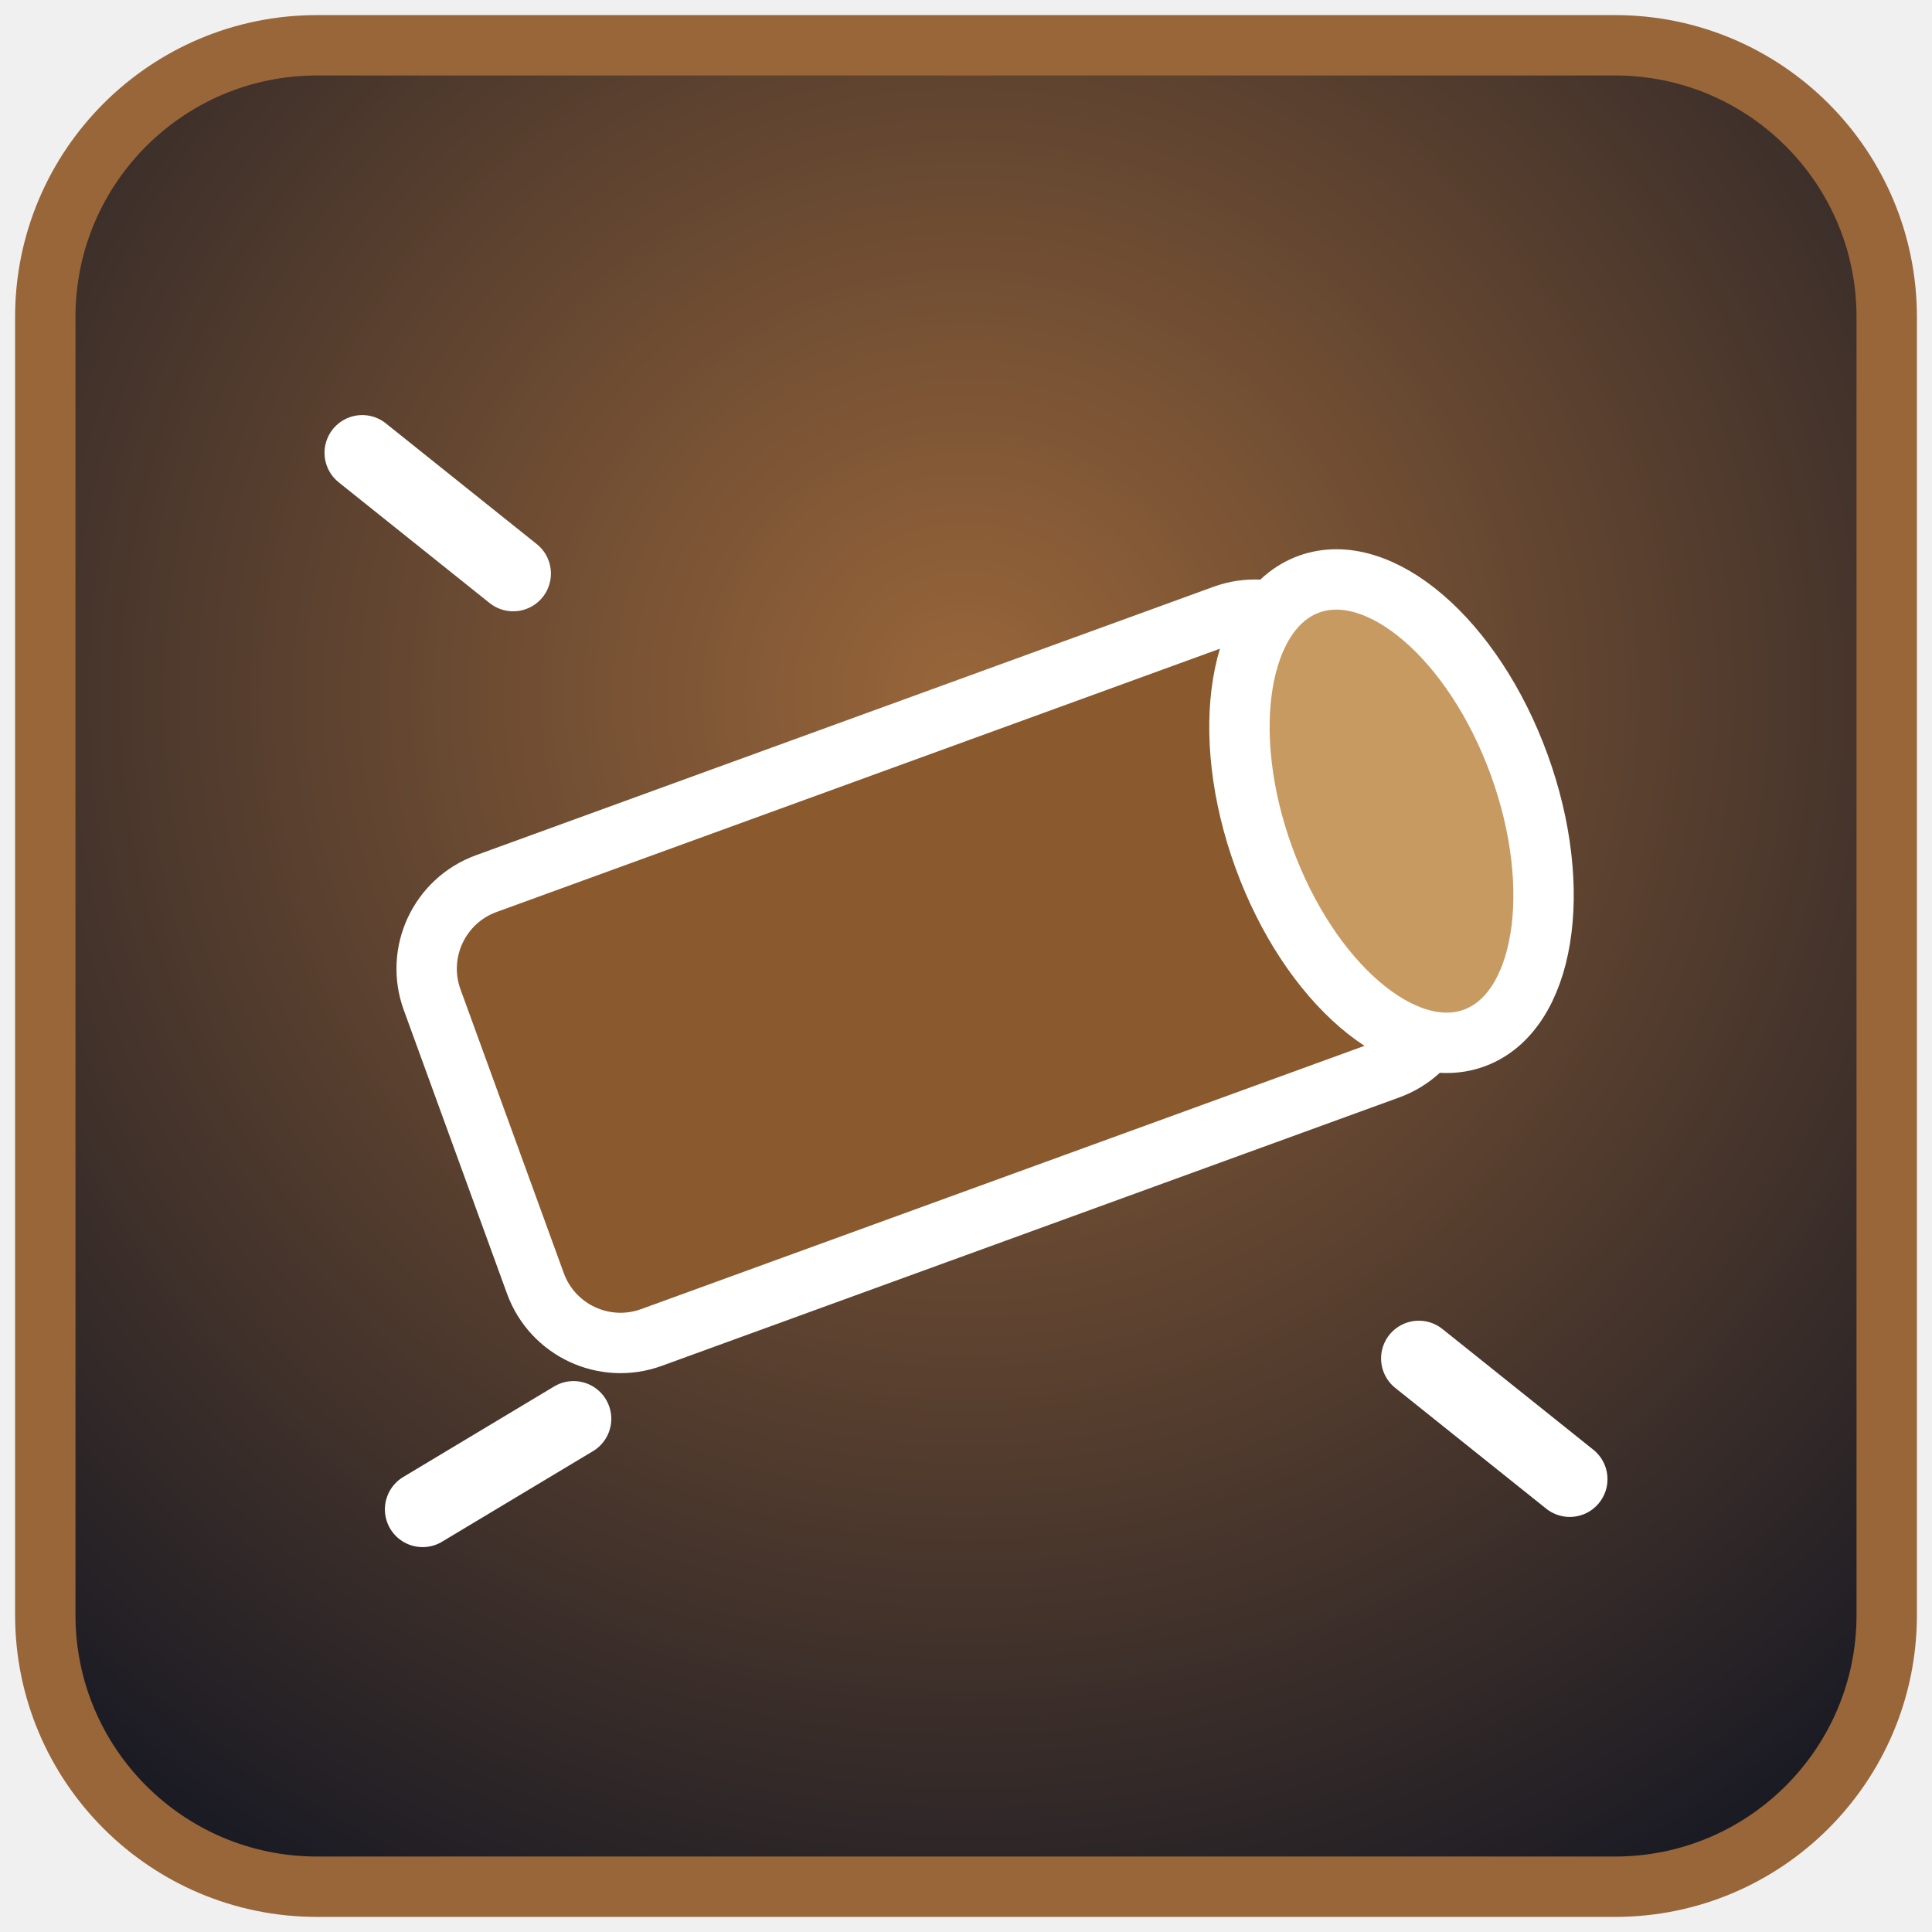
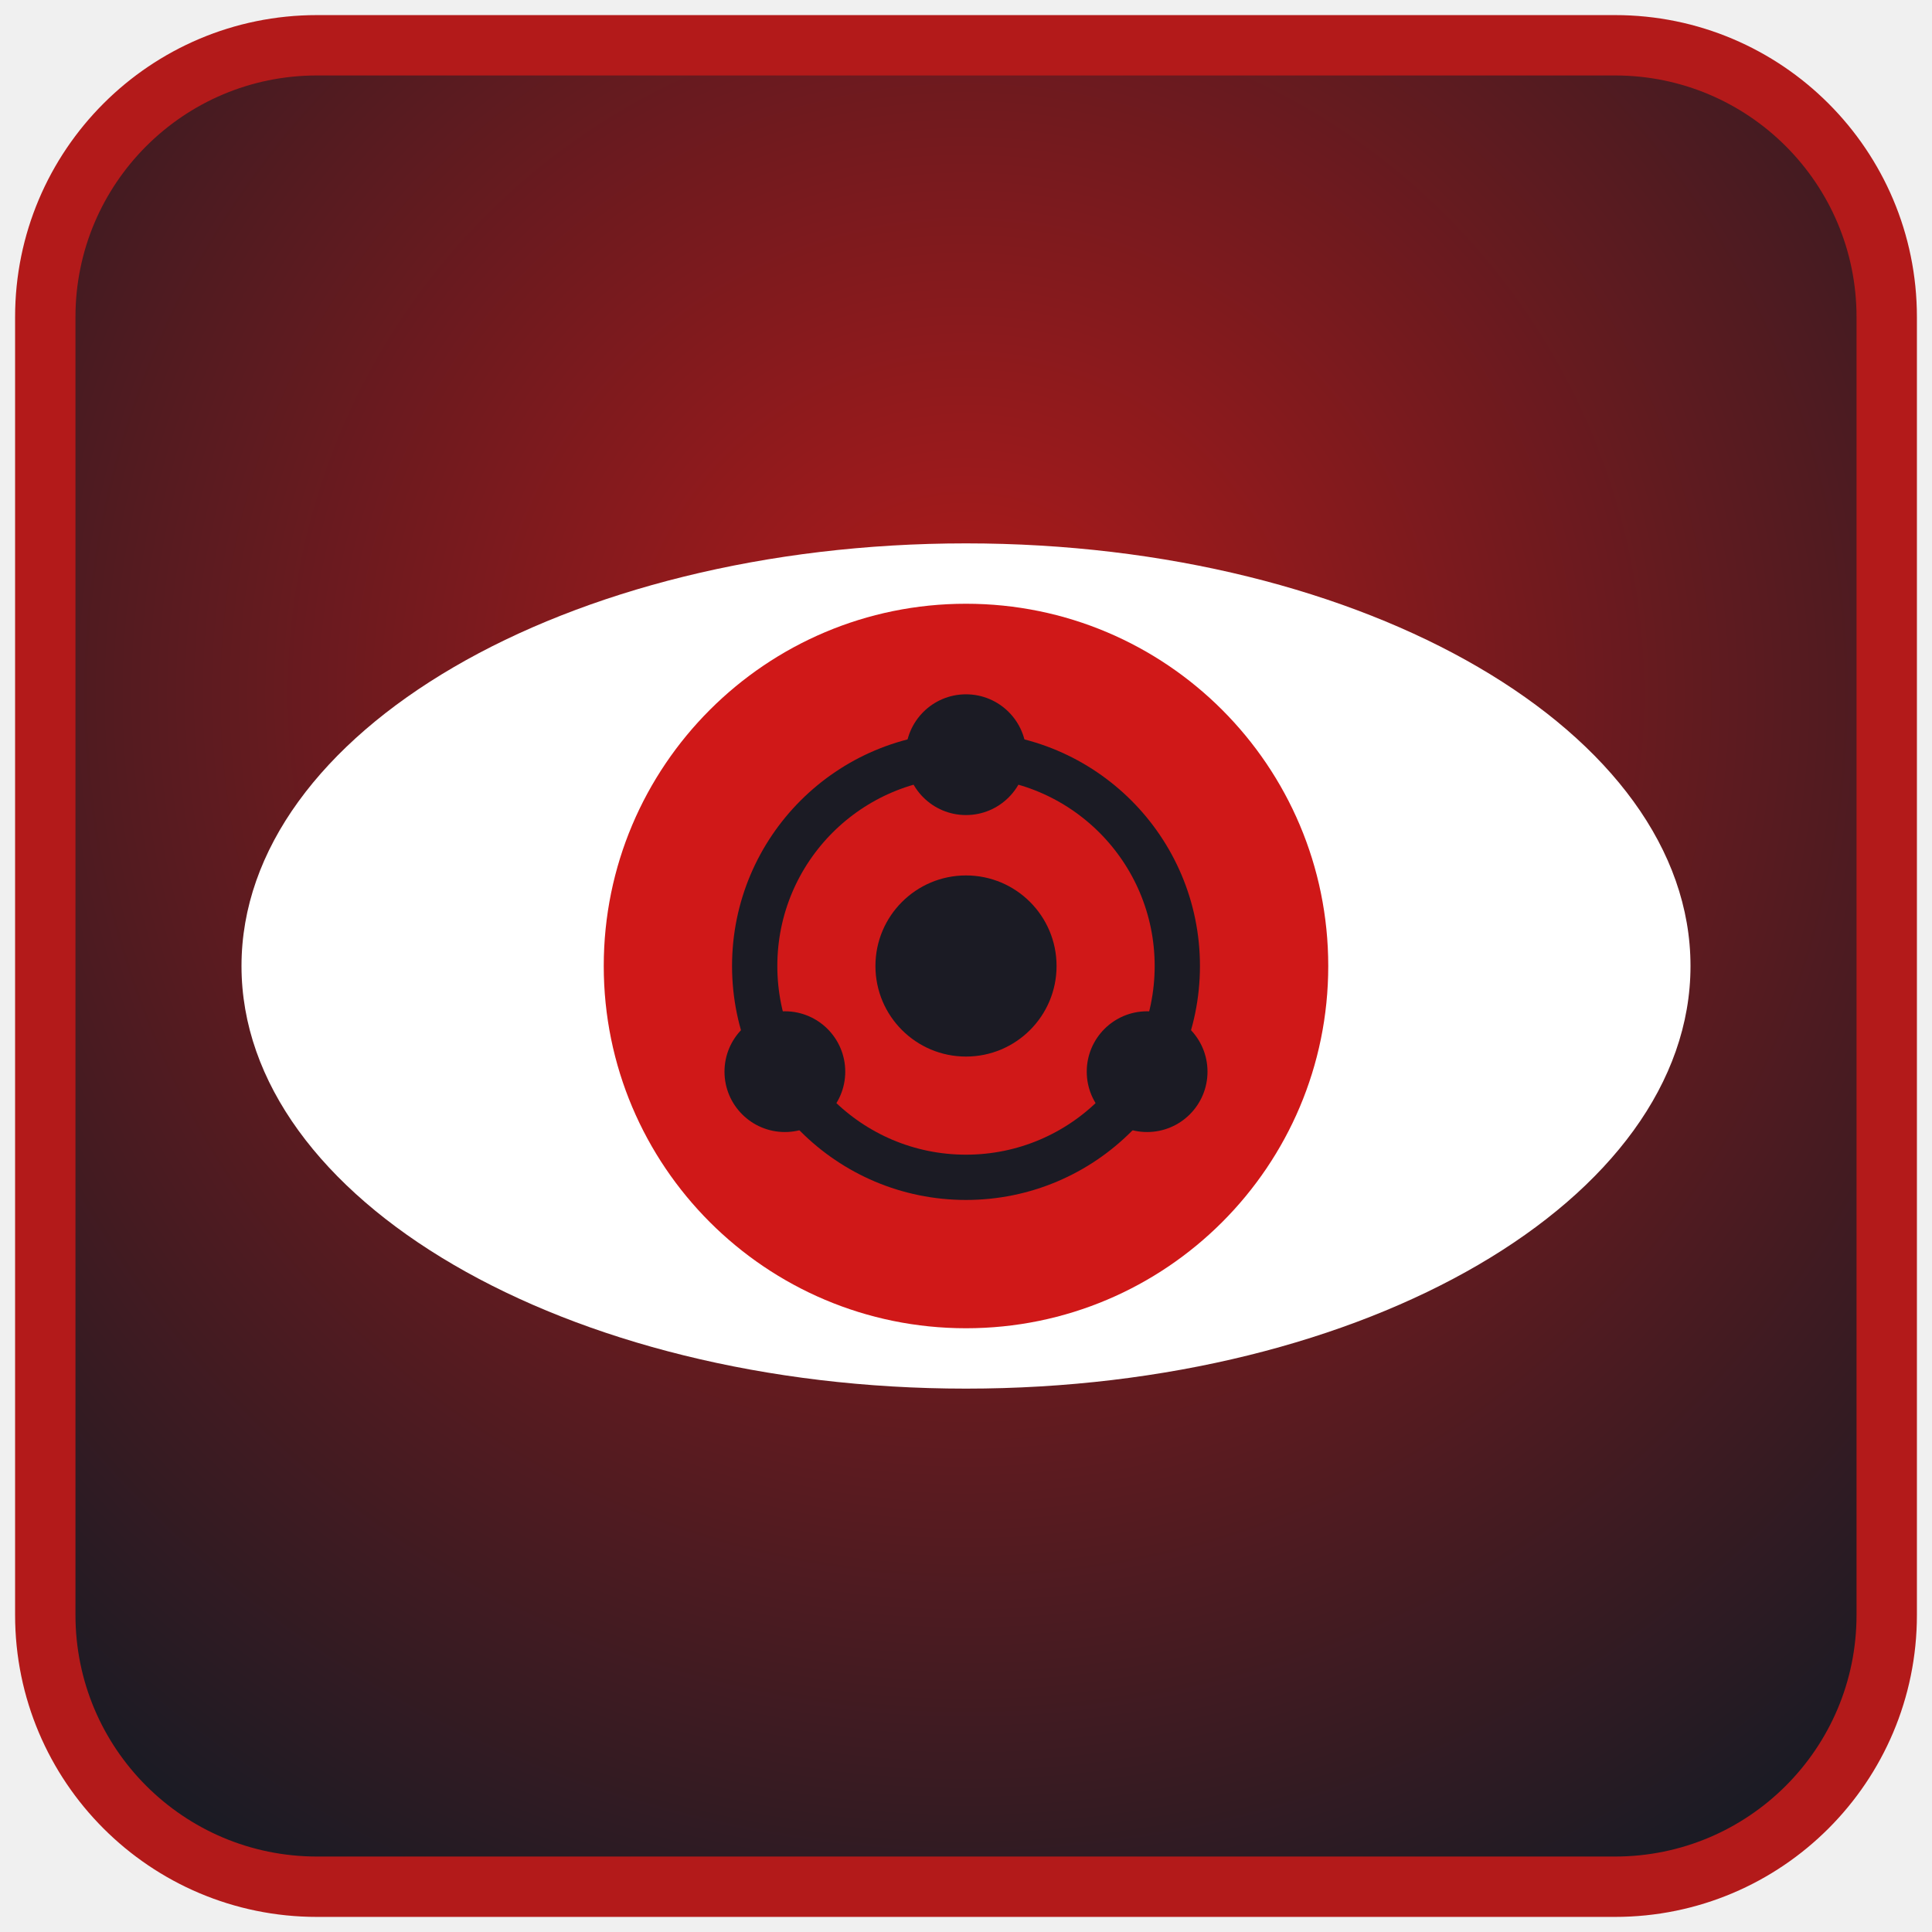
<svg xmlns="http://www.w3.org/2000/svg" width="128" height="128" viewBox="0 0 128 128">
  <defs>
    <radialGradient id="g" cx="50%" cy="35%" r="75%">
-       <stop offset="0" stop-color="#99663a" />
+       <stop offset="0" stop-color="#b31a1a" />
      <stop offset="1" stop-color="#1b1b24" />
    </radialGradient>
  </defs>
-   <rect x="3" y="3" width="122" height="122" rx="18" fill="url(#g)" stroke="#99663a" stroke-width="4" />
-   <g transform="rotate(-20 64 64)">
-     <rect x="30" y="48" width="64" height="32" rx="6" fill="#8a5a2e" stroke="#ffffff" stroke-width="4" />
-     <ellipse cx="94" cy="64" rx="9" ry="16" fill="#c79a62" stroke="#ffffff" stroke-width="4" />
+   <rect x="3" y="3" width="122" height="122" rx="18" fill="url(#g)" stroke="#b31a1a" stroke-width="4" />
+   <ellipse cx="64" cy="64" rx="48" ry="28" fill="#ffffff" />
+   <circle cx="64" cy="64" r="24" fill="#d01818" />
+   <circle cx="64" cy="64" r="14" fill="none" stroke="#1b1b24" stroke-width="3" />
+   <circle cx="64" cy="64" r="6" fill="#1b1b24" />
+   <g fill="#1b1b24">
+     <circle cx="64" cy="50" r="4" />
+     <circle cx="76" cy="71" r="4" />
+     <circle cx="52" cy="71" r="4" />
  </g>
-   <path d="M24 30l10 8M104 98l-10-8M28 100l10-6" stroke="#ffffff" stroke-width="5" stroke-linecap="round" />
</svg>
